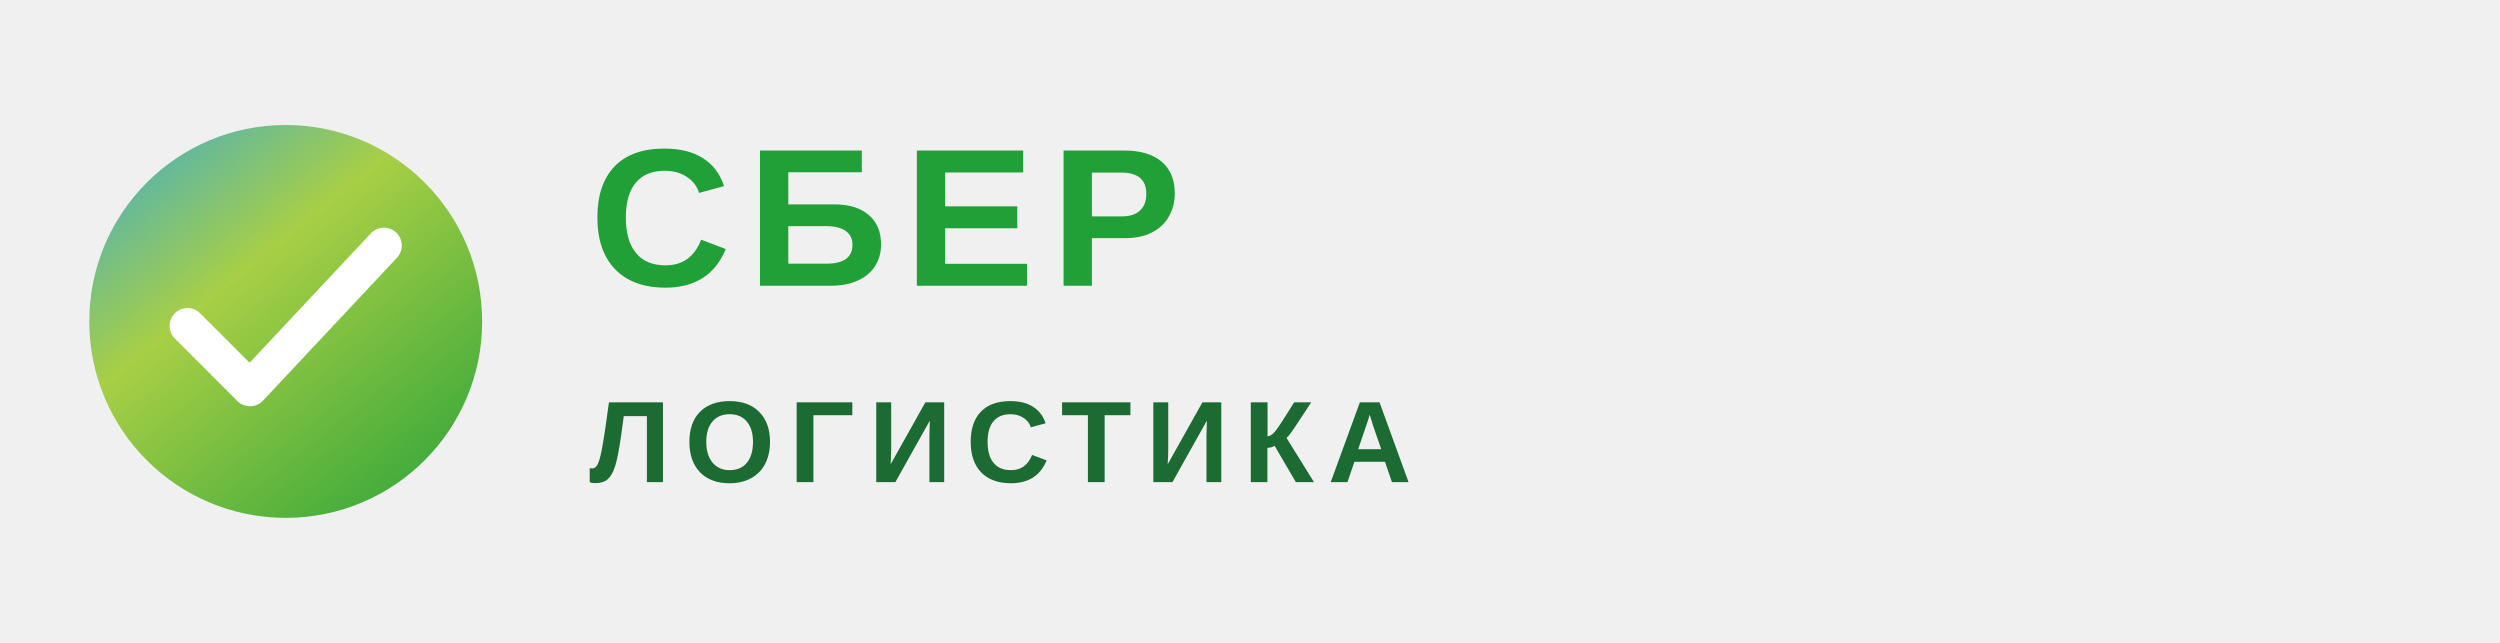
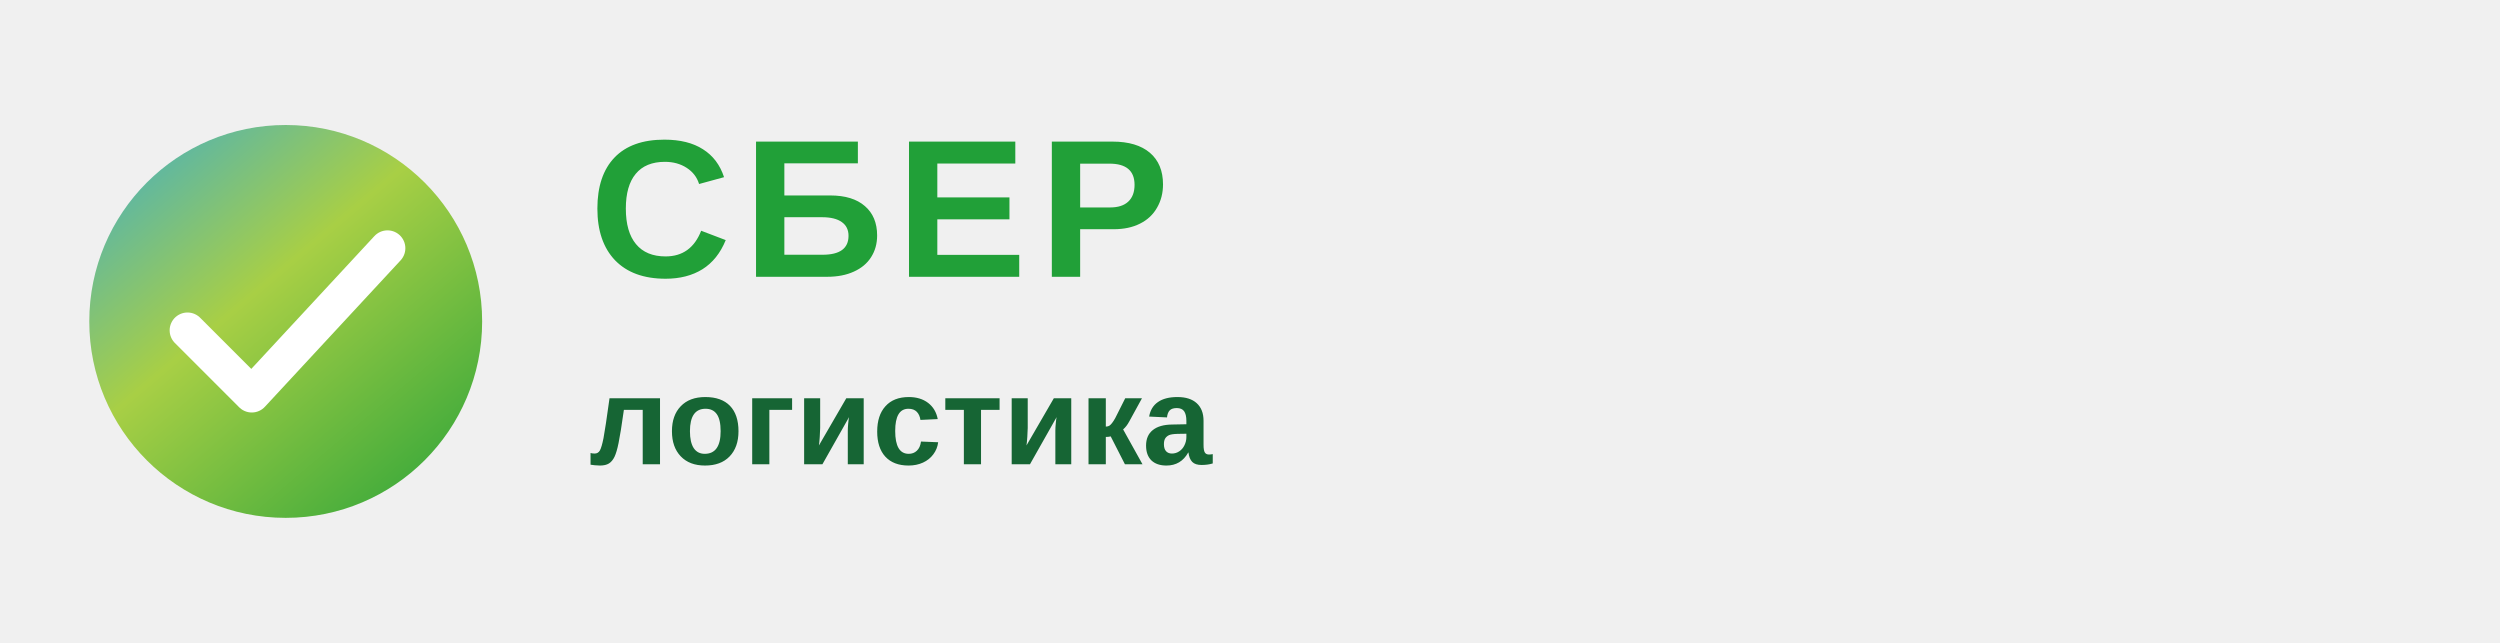
- <svg xmlns="http://www.w3.org/2000/svg" viewBox="0 0 280 72" fill="none">
+ <svg xmlns="http://www.w3.org/2000/svg" viewBox="0 0 280 72" fill="none" role="img" aria-label="Сбер Логистика">
  <defs>
-     <linearGradient id="sberCheck" x1="10" y1="10" x2="52" y2="62" gradientUnits="userSpaceOnUse">
+     <linearGradient id="sberG" x1="8" y1="10" x2="52" y2="62" gradientUnits="userSpaceOnUse">
      <stop stop-color="#2EA7E0" />
-       <stop offset="0.4" stop-color="#A8CF45" />
+       <stop offset="0.45" stop-color="#A8CF45" />
      <stop offset="1" stop-color="#21A038" />
    </linearGradient>
  </defs>
-   <circle cx="32" cy="36" r="22" fill="url(#sberCheck)" />
-   <path d="M21 36.5l7 7 15-16" stroke="#fff" stroke-width="4" stroke-linecap="round" stroke-linejoin="round" />
-   <text x="66" y="32" fill="#21A038" font-family="Arial, Helvetica, sans-serif" font-size="22" font-weight="800" letter-spacing="0.08em">СБЕР</text>
-   <text x="66" y="54" fill="#1B6B32" font-family="Arial, Helvetica, sans-serif" font-size="13" font-weight="700" letter-spacing="0.12em">ЛОГИСТИКА</text>
+   <circle cx="32" cy="36" r="22" fill="url(#sberG)" />
+   <path d="M21 37l7.2 7.2 15.2-16.4" stroke="#fff" stroke-width="4" stroke-linecap="round" stroke-linejoin="round" />
+   <text x="66" y="31" fill="#21A038" font-family="Arial, Helvetica, sans-serif" font-size="22" font-weight="800" letter-spacing="0.06em">СБЕР</text>
+   <text x="66" y="52" fill="#166534" font-family="Arial, Helvetica, sans-serif" font-size="14" font-weight="700">логистика</text>
</svg>
